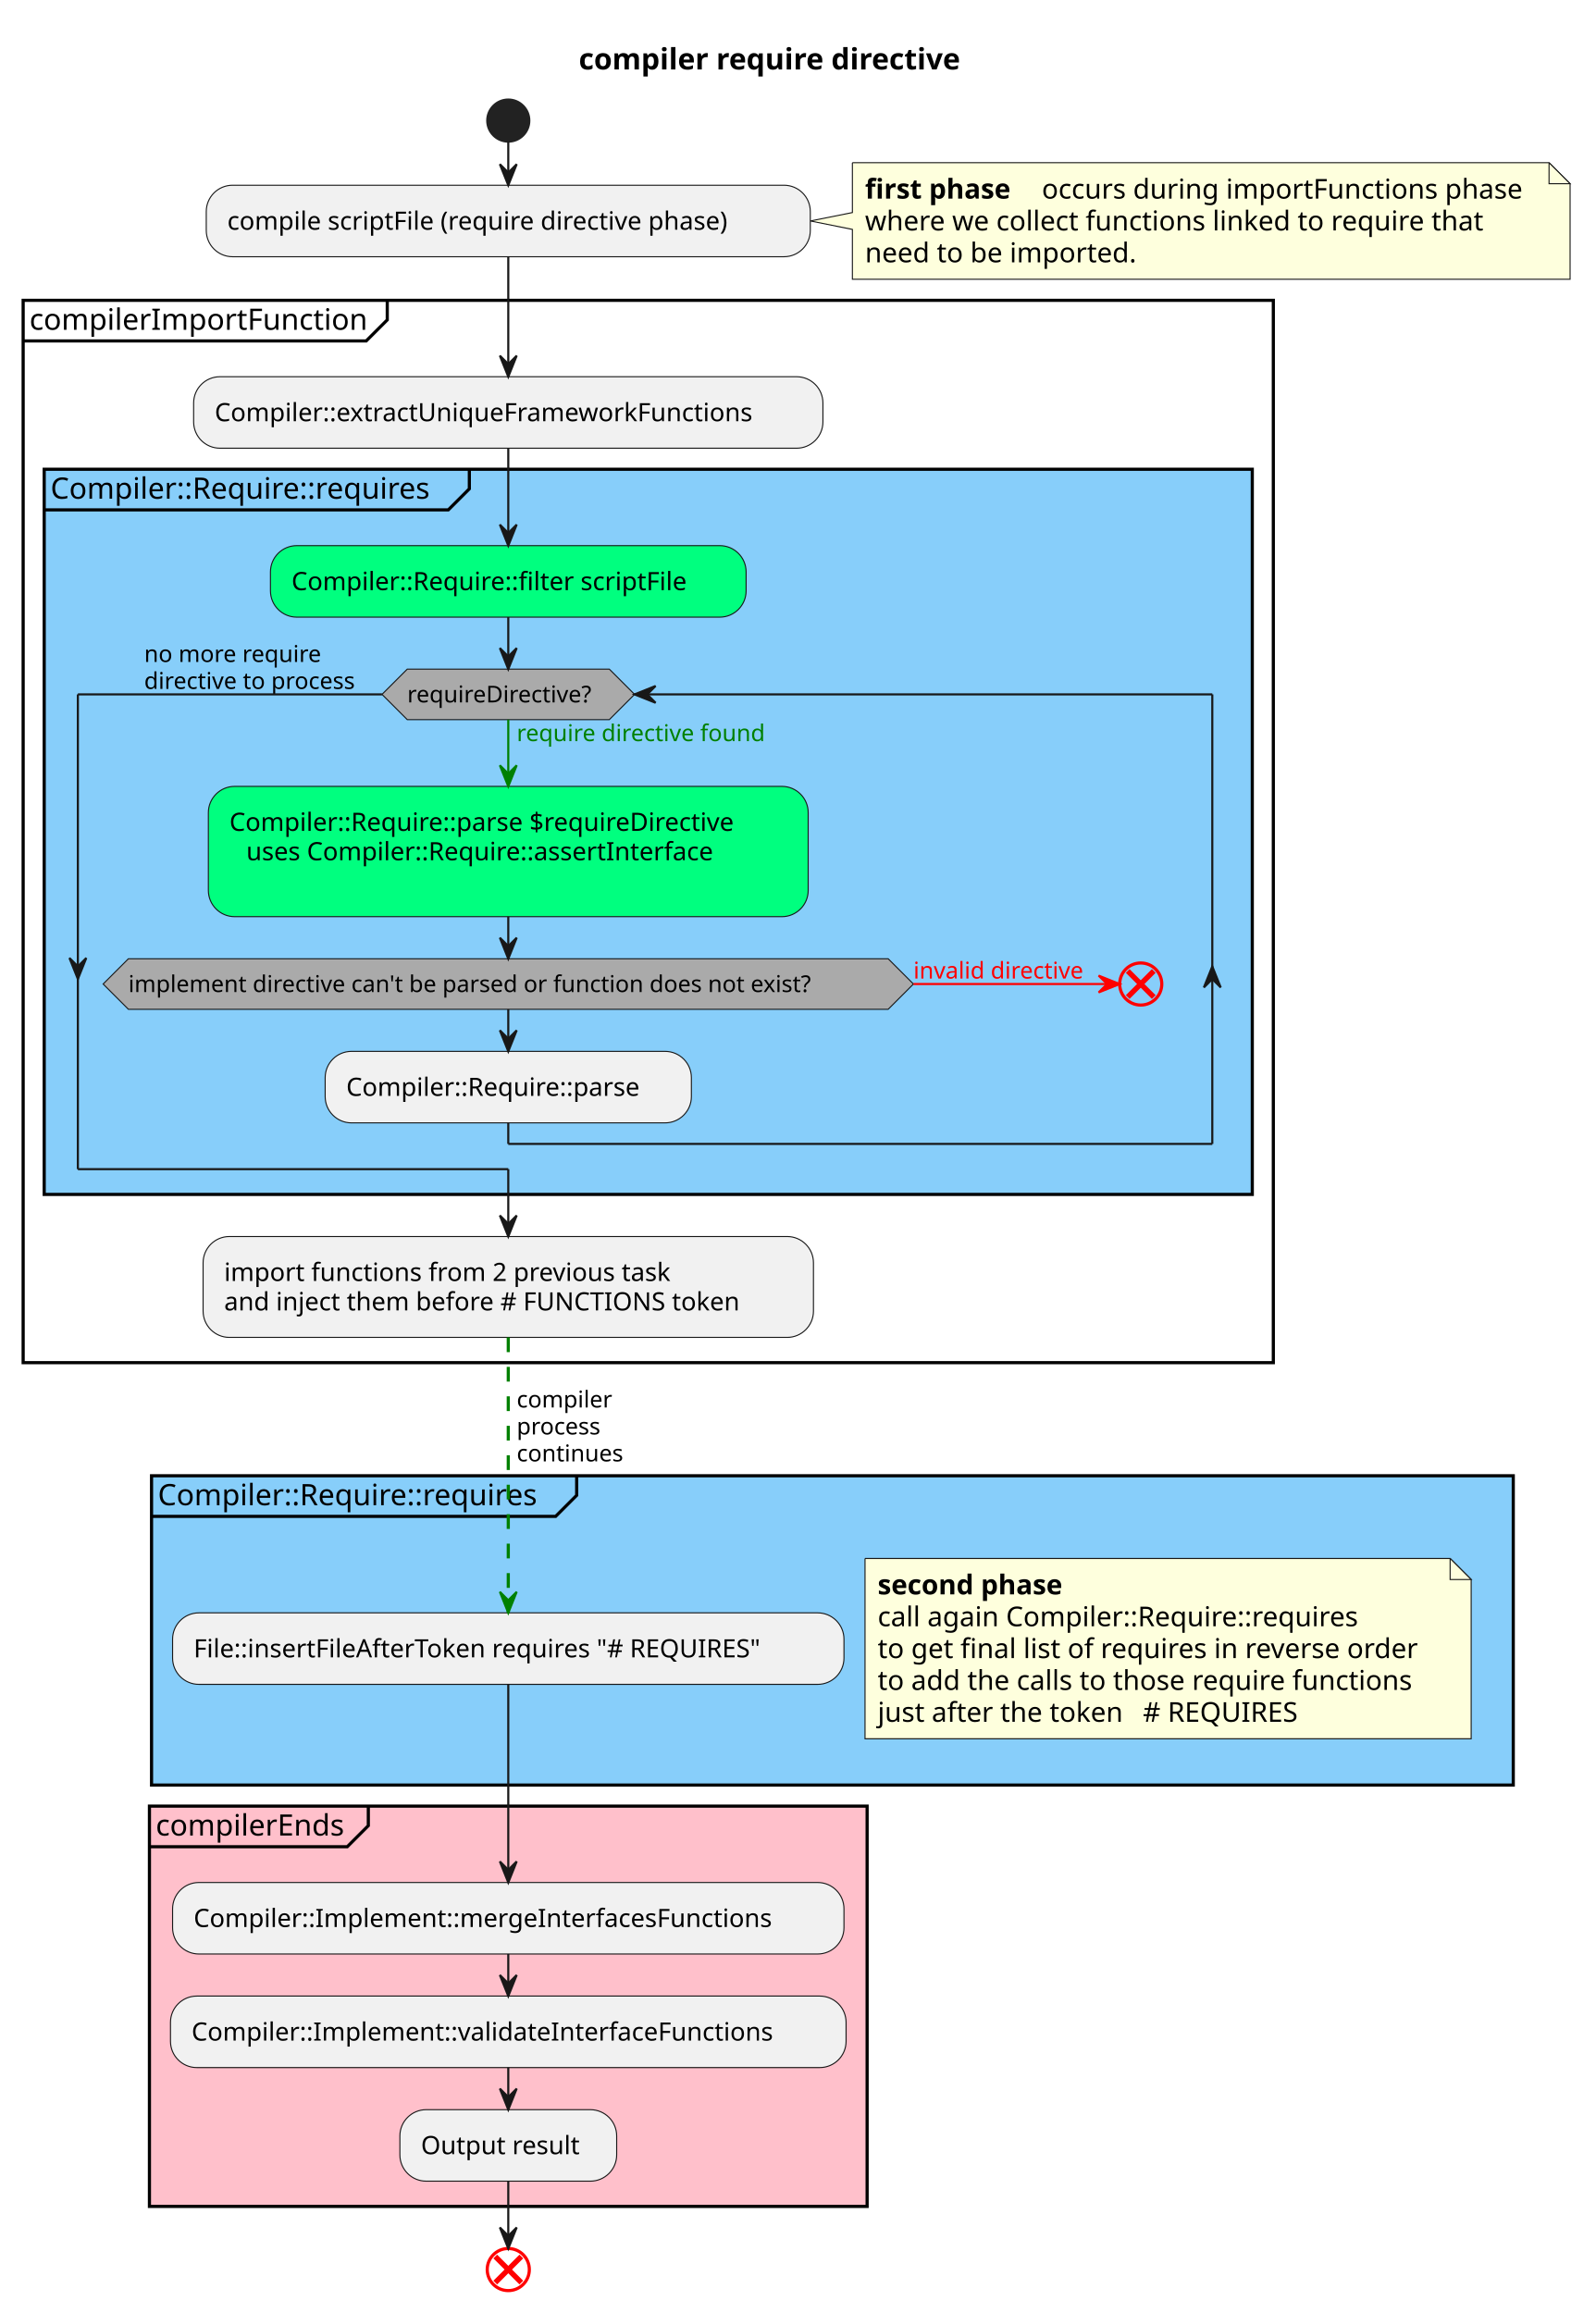
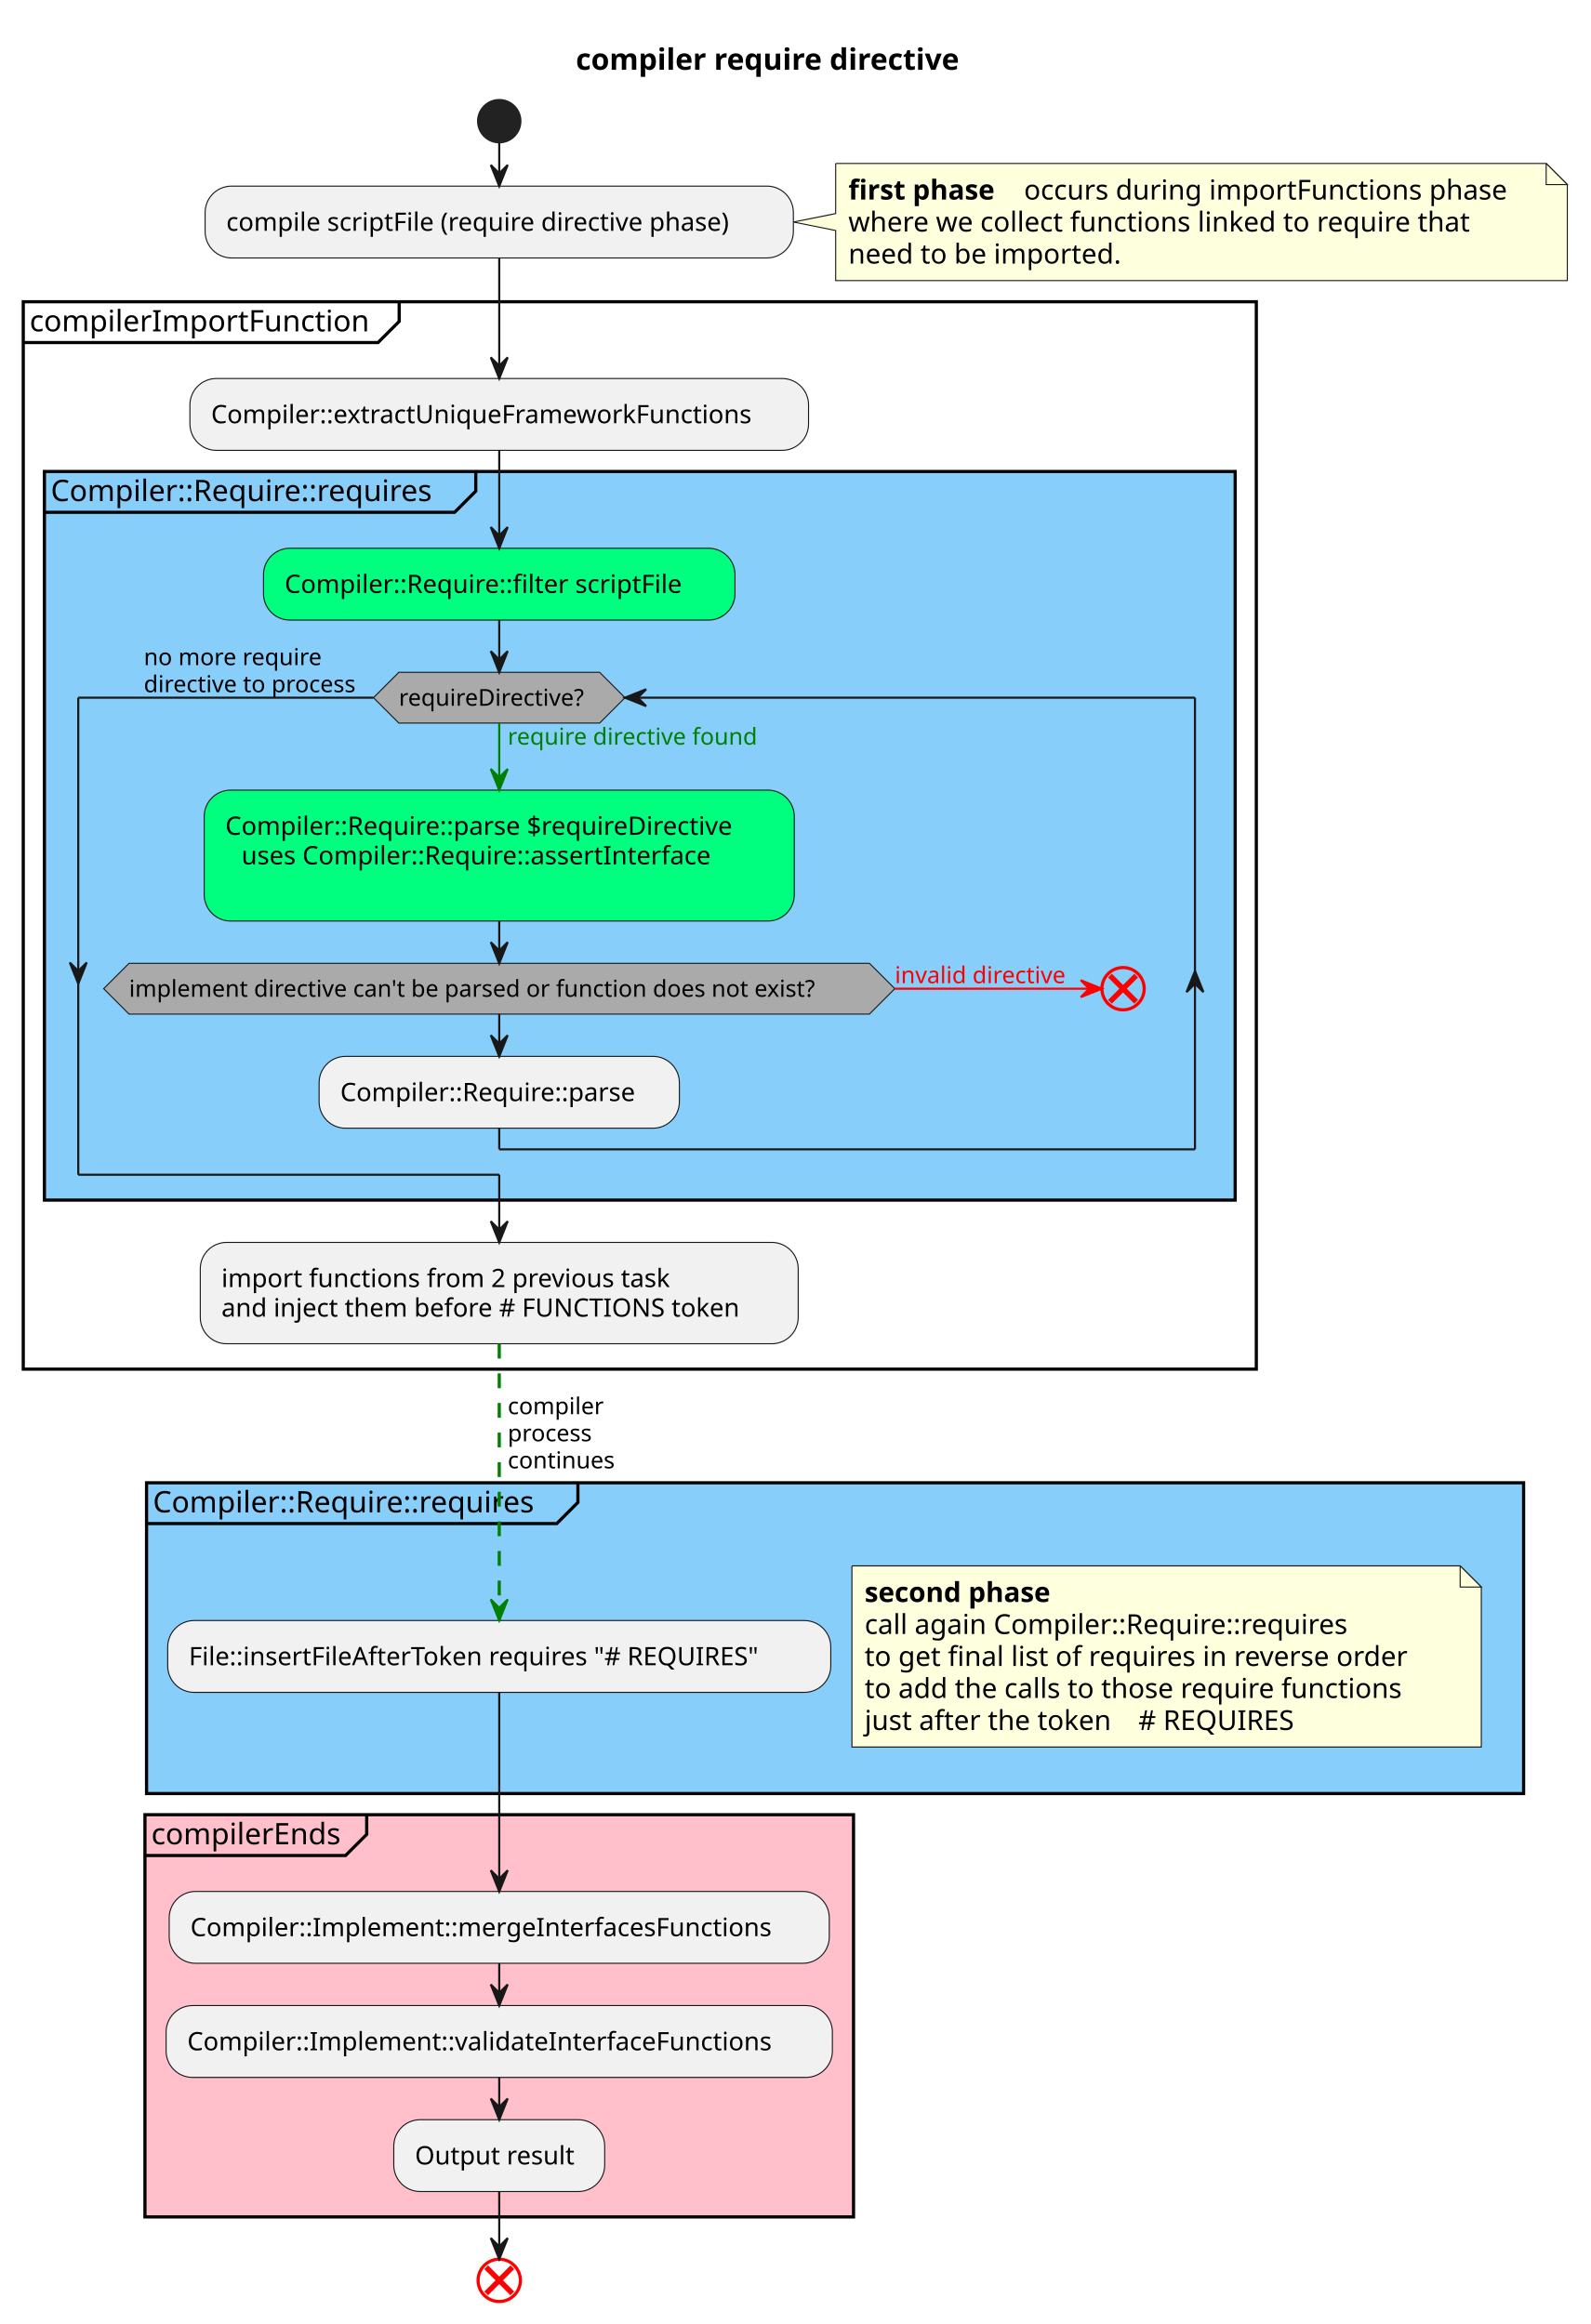
- <svg xmlns="http://www.w3.org/2000/svg" contentStyleType="text/css" height="1099px" preserveAspectRatio="none" style="width:758px;height:1099px;background:#FFFFFF;" version="1.1" viewBox="0 0 758 1099" width="758px" zoomAndPan="magnify">
+ <svg xmlns="http://www.w3.org/2000/svg" contentStyleType="text/css" height="1099px" preserveAspectRatio="none" style="width:752px;height:1099px;background:#FFFFFF;" version="1.1" viewBox="0 0 752 1099" width="752px" zoomAndPan="magnify">
  <defs />
  <g>
-     <text fill="#000000" font-family="sans-serif" font-size="14" font-weight="bold" lengthAdjust="spacing" textLength="205" x="275" y="32.995">compiler require directive</text>
-     <ellipse cx="241.5" cy="57.297" fill="#222222" rx="10" ry="10" style="stroke:#222222;stroke-width:1.0;" />
-     <path d="M405,77.297 L405,100.996 L385,104.996 L405,108.996 L405,132.695 A0,0 0 0 0 405,132.695 L746,132.695 A0,0 0 0 0 746,132.695 L746,87.297 L736,77.297 L405,77.297 A0,0 0 0 0 405,77.297 " fill="#FEFFDD" style="stroke:#181818;stroke-width:0.5;" />
-     <path d="M736,77.297 L736,87.297 L746,87.297 L736,77.297 " fill="#FEFFDD" style="stroke:#181818;stroke-width:0.5;" />
-     <text fill="#000000" font-family="sans-serif" font-size="13" font-weight="bold" lengthAdjust="spacing" textLength="80" x="411" y="94.364">first phase</text>
-     <text fill="#000000" font-family="sans-serif" font-size="13" lengthAdjust="spacing" textLength="236" x="495" y="94.364">occurs during importFunctions phase</text>
-     <text fill="#000000" font-family="sans-serif" font-size="13" lengthAdjust="spacing" textLength="303" x="411" y="109.497">where we collect functions linked to require that</text>
-     <text fill="#000000" font-family="sans-serif" font-size="13" lengthAdjust="spacing" textLength="135" x="411" y="124.629">need to be imported.</text>
-     <rect fill="#F1F1F1" height="33.969" rx="12.5" ry="12.5" style="stroke:#181818;stroke-width:0.5;" width="287" x="98" y="88.012" />
-     <text fill="#000000" font-family="sans-serif" font-size="12" lengthAdjust="spacing" textLength="267" x="108" y="109.15">compile scriptFile (require directive phase)</text>
-     <rect fill="none" height="504.758" style="stroke:#000000;stroke-width:1.5;" width="594" x="11" y="142.695" />
-     <path d="M184,142.695 L184,151.992 L174,161.992 L11,161.992 " fill="none" style="stroke:#000000;stroke-width:1.5;" />
-     <text fill="#000000" font-family="sans-serif" font-size="14" lengthAdjust="spacing" textLength="163" x="14" y="156.69">compilerImportFunction</text>
-     <rect fill="#F1F1F1" height="33.969" rx="12.5" ry="12.5" style="stroke:#181818;stroke-width:0.5;" width="299" x="92" y="178.992" />
-     <text fill="#000000" font-family="sans-serif" font-size="12" lengthAdjust="spacing" textLength="279" x="102" y="200.131">Compiler::extractUniqueFrameworkFunctions</text>
-     <rect fill="#87CEFA" height="344.555" style="stroke:#000000;stroke-width:1.5;" width="574" x="21" y="222.961" />
-     <path d="M223,222.961 L223,232.258 L213,242.258 L21,242.258 " fill="none" style="stroke:#000000;stroke-width:1.5;" />
-     <text fill="#000000" font-family="sans-serif" font-size="14" lengthAdjust="spacing" textLength="192" x="24" y="236.956">Compiler::Require::requires</text>
-     <rect fill="#00FF7F" height="33.969" rx="12.5" ry="12.5" style="stroke:#181818;stroke-width:0.5;" width="226" x="128.5" y="259.258" />
-     <text fill="#000000" font-family="sans-serif" font-size="12" lengthAdjust="spacing" textLength="206" x="138.5" y="280.397">Compiler::Require::filter scriptFile</text>
-     <rect fill="#00FF7F" height="61.906" rx="12.5" ry="12.5" style="stroke:#181818;stroke-width:0.5;" width="285" x="99" y="373.641" />
-     <text fill="#000000" font-family="sans-serif" font-size="12" lengthAdjust="spacing" textLength="265" x="109" y="394.779">Compiler::Require::parse $requireDirective</text>
-     <text fill="#000000" font-family="sans-serif" font-size="12" lengthAdjust="spacing" textLength="8" x="109" y="408.748">  </text>
-     <text fill="#000000" font-family="sans-serif" font-size="12" lengthAdjust="spacing" text-decoration="wavy underline" textLength="248" x="117" y="408.748">uses Compiler::Require::assertInterface</text>
-     <text fill="#000000" font-family="sans-serif" font-size="12" lengthAdjust="spacing" textLength="4" x="109" y="422.717"> </text>
-     <polygon fill="#AAAAAA" points="61,455.547,422,455.547,434,467.547,422,479.547,61,479.547,49,467.547,61,455.547" style="stroke:#181818;stroke-width:0.5;" />
-     <text fill="#000000" font-family="sans-serif" font-size="11" lengthAdjust="spacing" textLength="361" x="61" y="471.355">implement directive can't be parsed or function does not exist?</text>
-     <text fill="#FF0000" font-family="sans-serif" font-size="11" lengthAdjust="spacing" textLength="88" x="434" y="464.953">invalid directive</text>
-     <ellipse cx="542" cy="467.547" fill="none" rx="10" ry="10" style="stroke:#FF0000;stroke-width:1.5;" />
-     <line style="stroke:#FF0000;stroke-width:2.5;" x1="535.813" x2="548.187" y1="461.36" y2="473.734" />
-     <line style="stroke:#FF0000;stroke-width:2.5;" x1="548.187" x2="535.813" y1="461.36" y2="473.734" />
-     <rect fill="#F1F1F1" height="33.969" rx="12.5" ry="12.5" style="stroke:#181818;stroke-width:0.5;" width="174" x="154.5" y="499.547" />
-     <text fill="#000000" font-family="sans-serif" font-size="12" lengthAdjust="spacing" textLength="154" x="164.5" y="520.686">Compiler::Require::parse</text>
-     <polygon fill="#AAAAAA" points="193.5,317.93,289.5,317.93,301.5,329.93,289.5,341.93,193.5,341.93,181.5,329.93,193.5,317.93" style="stroke:#181818;stroke-width:0.5;" />
-     <text fill="#008000" font-family="sans-serif" font-size="11" lengthAdjust="spacing" textLength="129" x="245.5" y="352.141">require directive found</text>
-     <text fill="#000000" font-family="sans-serif" font-size="11" lengthAdjust="spacing" textLength="96" x="193.5" y="333.738">requireDirective?</text>
-     <text fill="#000000" font-family="sans-serif" font-size="11" lengthAdjust="spacing" textLength="93" x="68.5" y="314.531">no more require</text>
-     <text fill="#000000" font-family="sans-serif" font-size="11" lengthAdjust="spacing" textLength="113" x="68.5" y="327.336">directive to process</text>
-     <rect fill="#F1F1F1" height="47.938" rx="12.5" ry="12.5" style="stroke:#181818;stroke-width:0.5;" width="290" x="96.5" y="587.516" />
-     <text fill="#000000" font-family="sans-serif" font-size="12" lengthAdjust="spacing" textLength="234" x="106.5" y="608.654">import functions from 2 previous task</text>
-     <text fill="#000000" font-family="sans-serif" font-size="12" lengthAdjust="spacing" textLength="270" x="106.5" y="622.623">and inject them before # FUNCTIONS token</text>
-     <rect fill="#87CEFA" height="146.961" style="stroke:#000000;stroke-width:1.5;" width="647" x="72" y="701.194" />
-     <path d="M274,701.194 L274,710.491 L264,720.491 L72,720.491 " fill="none" style="stroke:#000000;stroke-width:1.5;" />
-     <text fill="#000000" font-family="sans-serif" font-size="14" lengthAdjust="spacing" textLength="192" x="75" y="715.189">Compiler::Require::requires</text>
-     <path d="M411,740.491 L411,826.155 L699,826.155 L699,750.491 L689,740.491 L411,740.491 " fill="#FEFFDD" style="stroke:#181818;stroke-width:0.5;" />
-     <path d="M689,740.491 L689,750.491 L699,750.491 L689,740.491 " fill="#FEFFDD" style="stroke:#181818;stroke-width:0.5;" />
-     <text fill="#000000" font-family="sans-serif" font-size="13" font-weight="bold" lengthAdjust="spacing" textLength="103" x="417" y="757.558">second phase</text>
-     <text fill="#000000" font-family="sans-serif" font-size="13" lengthAdjust="spacing" textLength="237" x="417" y="772.69">call again Compiler::Require::requires</text>
-     <text fill="#000000" font-family="sans-serif" font-size="13" lengthAdjust="spacing" textLength="267" x="417" y="787.823">to get final list of requires in reverse order</text>
-     <text fill="#000000" font-family="sans-serif" font-size="13" lengthAdjust="spacing" textLength="266" x="417" y="802.956">to add the calls to those require functions</text>
-     <text fill="#000000" font-family="sans-serif" font-size="13" lengthAdjust="spacing" textLength="122" x="417" y="818.089">just after the token</text>
-     <text fill="#000000" font-family="sans-serif" font-size="13" lengthAdjust="spacing" text-decoration="wavy underline" textLength="79" x="543" y="818.089"># REQUIRES</text>
-     <rect fill="#F1F1F1" height="33.969" rx="12.5" ry="12.5" style="stroke:#181818;stroke-width:0.5;" width="319" x="82" y="766.338" />
-     <text fill="#000000" font-family="sans-serif" font-size="12" lengthAdjust="spacing" textLength="299" x="92" y="787.477">File::insertFileAfterToken requires "# REQUIRES"</text>
-     <rect fill="#FFC0CB" height="190.203" style="stroke:#000000;stroke-width:1.5;" width="341" x="71" y="858.155" />
-     <path d="M175,858.155 L175,867.452 L165,877.452 L71,877.452 " fill="none" style="stroke:#000000;stroke-width:1.5;" />
-     <text fill="#000000" font-family="sans-serif" font-size="14" lengthAdjust="spacing" textLength="94" x="74" y="872.15">compilerEnds</text>
-     <rect fill="#F1F1F1" height="33.969" rx="12.5" ry="12.5" style="stroke:#181818;stroke-width:0.5;" width="319" x="82" y="894.452" />
-     <text fill="#000000" font-family="sans-serif" font-size="12" lengthAdjust="spacing" textLength="299" x="92" y="915.59">Compiler::Implement::mergeInterfacesFunctions</text>
-     <rect fill="#F1F1F1" height="33.969" rx="12.5" ry="12.5" style="stroke:#181818;stroke-width:0.5;" width="321" x="81" y="948.42" />
-     <text fill="#000000" font-family="sans-serif" font-size="12" lengthAdjust="spacing" textLength="301" x="91" y="969.559">Compiler::Implement::validateInterfaceFunctions</text>
-     <rect fill="#F1F1F1" height="33.969" rx="12.5" ry="12.5" style="stroke:#181818;stroke-width:0.5;" width="103" x="190" y="1002.389" />
-     <text fill="#000000" font-family="sans-serif" font-size="12" lengthAdjust="spacing" textLength="83" x="200" y="1023.528">Output result</text>
-     <ellipse cx="241.5" cy="1078.358" fill="none" rx="10" ry="10" style="stroke:#FF0000;stroke-width:1.5;" />
-     <line style="stroke:#FF0000;stroke-width:2.5;" x1="235.313" x2="247.687" y1="1072.171" y2="1084.545" />
-     <line style="stroke:#FF0000;stroke-width:2.5;" x1="247.687" x2="235.313" y1="1072.171" y2="1084.545" />
-     <line style="stroke:#181818;stroke-width:1.0;" x1="241.5" x2="241.5" y1="67.297" y2="88.012" />
-     <polygon fill="#181818" points="237.5,78.012,241.5,88.012,245.5,78.012,241.5,82.012" style="stroke:#181818;stroke-width:1.0;" />
-     <line style="stroke:#181818;stroke-width:1.0;" x1="241.5" x2="241.5" y1="479.547" y2="499.547" />
-     <polygon fill="#181818" points="237.5,489.547,241.5,499.547,245.5,489.547,241.5,493.547" style="stroke:#181818;stroke-width:1.0;" />
-     <line style="stroke:#FF0000;stroke-width:1.0;" x1="434" x2="532" y1="467.547" y2="467.547" />
-     <polygon fill="#FF0000" points="522,463.547,532,467.547,522,471.547,526,467.547" style="stroke:#FF0000;stroke-width:1.0;" />
-     <line style="stroke:#181818;stroke-width:1.0;" x1="241.5" x2="241.5" y1="435.547" y2="455.547" />
-     <polygon fill="#181818" points="237.5,445.547,241.5,455.547,245.5,445.547,241.5,449.547" style="stroke:#181818;stroke-width:1.0;" />
-     <line style="stroke:#008000;stroke-width:1.0;" x1="241.5" x2="241.5" y1="341.93" y2="373.641" />
-     <polygon fill="#008000" points="237.5,363.641,241.5,373.641,245.5,363.641,241.5,367.641" style="stroke:#008000;stroke-width:1.0;" />
-     <line style="stroke:#181818;stroke-width:1.0;" x1="241.5" x2="241.5" y1="533.516" y2="543.516" />
-     <line style="stroke:#181818;stroke-width:1.0;" x1="241.5" x2="576" y1="543.516" y2="543.516" />
-     <polygon fill="#181818" points="572,469.176,576,459.176,580,469.176,576,465.176" style="stroke:#181818;stroke-width:1.0;" />
-     <line style="stroke:#181818;stroke-width:1.0;" x1="576" x2="576" y1="329.93" y2="543.516" />
-     <line style="stroke:#181818;stroke-width:1.0;" x1="576" x2="301.5" y1="329.93" y2="329.93" />
-     <polygon fill="#181818" points="311.5,325.93,301.5,329.93,311.5,333.93,307.5,329.93" style="stroke:#181818;stroke-width:1.0;" />
-     <line style="stroke:#181818;stroke-width:1.0;" x1="181.5" x2="37" y1="329.93" y2="329.93" />
+     <text fill="#000000" font-family="sans-serif" font-size="14" font-weight="bold" lengthAdjust="spacing" textLength="205.488" x="272.237" y="32.995">compiler require directive</text>
+     <ellipse cx="236.02" cy="57.297" fill="#222222" rx="10" ry="10" style="stroke:#222222;stroke-width:1.0;" />
+     <path d="M395.07,77.297 L395.07,100.996 L375.07,104.996 L395.07,108.996 L395.07,132.695 A0,0 0 0 0 395.07,132.695 L740.962,132.695 A0,0 0 0 0 740.962,132.695 L740.962,87.297 L730.962,77.297 L395.07,77.297 A0,0 0 0 0 395.07,77.297 " fill="#FEFFDD" style="stroke:#181818;stroke-width:0.5;" />
+     <path d="M730.962,77.297 L730.962,87.297 L740.962,87.297 L730.962,77.297 " fill="#FEFFDD" style="stroke:#181818;stroke-width:0.5;" />
+     <text fill="#000000" font-family="sans-serif" font-size="13" font-weight="bold" lengthAdjust="spacing" textLength="78.889" x="401.07" y="94.364">first phase</text>
+     <text fill="#000000" font-family="sans-serif" font-size="13" lengthAdjust="spacing" textLength="241.871" x="484.091" y="94.364">occurs during importFunctions phase</text>
+     <text fill="#000000" font-family="sans-serif" font-size="13" lengthAdjust="spacing" textLength="315.694" x="401.07" y="109.497">where we collect functions linked to require that</text>
+     <text fill="#000000" font-family="sans-serif" font-size="13" lengthAdjust="spacing" textLength="137.49" x="401.07" y="124.629">need to be imported.</text>
+     <rect fill="#F1F1F1" height="33.969" rx="12.5" ry="12.5" style="stroke:#181818;stroke-width:0.5;" width="278.1" x="96.97" y="88.012" />
+     <text fill="#000000" font-family="sans-serif" font-size="12" lengthAdjust="spacing" textLength="258.1" x="106.97" y="109.15">compile scriptFile (require directive phase)</text>
+     <rect fill="none" height="504.758" style="stroke:#000000;stroke-width:1.5;" width="582.932" x="11" y="142.695" />
+     <path d="M188.713,142.695 L188.713,151.992 L178.713,161.992 L11,161.992 " fill="none" style="stroke:#000000;stroke-width:1.5;" />
+     <text fill="#000000" font-family="sans-serif" font-size="14" lengthAdjust="spacing" textLength="167.713" x="14" y="156.69">compilerImportFunction</text>
+     <rect fill="#F1F1F1" height="33.969" rx="12.5" ry="12.5" style="stroke:#181818;stroke-width:0.5;" width="292.455" x="89.792" y="178.992" />
+     <text fill="#000000" font-family="sans-serif" font-size="12" lengthAdjust="spacing" textLength="272.455" x="99.792" y="200.131">Compiler::extractUniqueFrameworkFunctions</text>
+     <rect fill="#87CEFA" height="344.555" style="stroke:#000000;stroke-width:1.5;" width="562.932" x="21" y="222.961" />
+     <path d="M224.922,222.961 L224.922,232.258 L214.922,242.258 L21,242.258 " fill="none" style="stroke:#000000;stroke-width:1.5;" />
+     <text fill="#000000" font-family="sans-serif" font-size="14" lengthAdjust="spacing" textLength="193.922" x="24" y="236.956">Compiler::Require::requires</text>
+     <rect fill="#00FF7F" height="33.969" rx="12.5" ry="12.5" style="stroke:#181818;stroke-width:0.5;" width="222.898" x="124.571" y="259.258" />
+     <text fill="#000000" font-family="sans-serif" font-size="12" lengthAdjust="spacing" textLength="202.898" x="134.571" y="280.397">Compiler::Require::filter scriptFile</text>
+     <rect fill="#00FF7F" height="61.906" rx="12.5" ry="12.5" style="stroke:#181818;stroke-width:0.5;" width="278.967" x="96.536" y="373.641" />
+     <text fill="#000000" font-family="sans-serif" font-size="12" lengthAdjust="spacing" textLength="258.967" x="106.536" y="394.779">Compiler::Require::parse $requireDirective</text>
+     <text fill="#000000" font-family="sans-serif" font-size="12" lengthAdjust="spacing" textLength="7.629" x="106.536" y="408.748">  </text>
+     <text fill="#000000" font-family="sans-serif" font-size="12" lengthAdjust="spacing" text-decoration="wavy underline" textLength="238.688" x="114.165" y="408.748">uses Compiler::Require::assertInterface</text>
+     <text fill="#000000" font-family="sans-serif" font-size="12" lengthAdjust="spacing" textLength="3.814" x="106.536" y="422.717"> </text>
+     <polygon fill="#AAAAAA" points="61,455.547,411.04,455.547,423.04,467.547,411.04,479.547,61,479.547,49,467.547,61,455.547" style="stroke:#181818;stroke-width:0.5;" />
+     <text fill="#000000" font-family="sans-serif" font-size="11" lengthAdjust="spacing" textLength="350.04" x="61" y="471.355">implement directive can't be parsed or function does not exist?</text>
+     <text fill="#FF0000" font-family="sans-serif" font-size="11" lengthAdjust="spacing" textLength="87.893" x="423.04" y="464.953">invalid directive</text>
+     <ellipse cx="530.932" cy="467.547" fill="none" rx="10" ry="10" style="stroke:#FF0000;stroke-width:1.5;" />
+     <line style="stroke:#FF0000;stroke-width:2.5;" x1="524.745" x2="537.119" y1="461.36" y2="473.734" />
+     <line style="stroke:#FF0000;stroke-width:2.5;" x1="537.119" x2="524.745" y1="461.36" y2="473.734" />
+     <rect fill="#F1F1F1" height="33.969" rx="12.5" ry="12.5" style="stroke:#181818;stroke-width:0.5;" width="170.316" x="150.862" y="499.547" />
+     <text fill="#000000" font-family="sans-serif" font-size="12" lengthAdjust="spacing" textLength="150.316" x="160.862" y="520.686">Compiler::Require::parse</text>
+     <polygon fill="#AAAAAA" points="188.55,317.93,283.49,317.93,295.49,329.93,283.49,341.93,188.55,341.93,176.55,329.93,188.55,317.93" style="stroke:#181818;stroke-width:0.5;" />
+     <text fill="#008000" font-family="sans-serif" font-size="11" lengthAdjust="spacing" textLength="126.135" x="240.02" y="352.141">require directive found</text>
+     <text fill="#000000" font-family="sans-serif" font-size="11" lengthAdjust="spacing" textLength="94.939" x="188.55" y="333.738">requireDirective?</text>
+     <text fill="#000000" font-family="sans-serif" font-size="11" lengthAdjust="spacing" textLength="89.02" x="67.979" y="314.531">no more require</text>
+     <text fill="#000000" font-family="sans-serif" font-size="11" lengthAdjust="spacing" textLength="108.571" x="67.979" y="327.336">directive to process</text>
+     <rect fill="#F1F1F1" height="47.938" rx="12.5" ry="12.5" style="stroke:#181818;stroke-width:0.5;" width="282.676" x="94.682" y="587.516" />
+     <text fill="#000000" font-family="sans-serif" font-size="12" lengthAdjust="spacing" textLength="226.617" x="104.682" y="608.654">import functions from 2 previous task</text>
+     <text fill="#000000" font-family="sans-serif" font-size="12" lengthAdjust="spacing" textLength="262.676" x="104.682" y="622.623">and inject them before # FUNCTIONS token</text>
+     <rect fill="#87CEFA" height="146.961" style="stroke:#000000;stroke-width:1.5;" width="651.015" x="69.283" y="701.194" />
+     <path d="M273.205,701.194 L273.205,710.491 L263.205,720.491 L69.283,720.491 " fill="none" style="stroke:#000000;stroke-width:1.5;" />
+     <text fill="#000000" font-family="sans-serif" font-size="14" lengthAdjust="spacing" textLength="193.922" x="72.283" y="715.189">Compiler::Require::requires</text>
+     <path d="M402.756,740.491 L402.756,826.155 L700.298,826.155 L700.298,750.491 L690.298,740.491 L402.756,740.491 " fill="#FEFFDD" style="stroke:#181818;stroke-width:0.5;" />
+     <path d="M690.298,740.491 L690.298,750.491 L700.298,750.491 L690.298,740.491 " fill="#FEFFDD" style="stroke:#181818;stroke-width:0.5;" />
+     <text fill="#000000" font-family="sans-serif" font-size="13" font-weight="bold" lengthAdjust="spacing" textLength="100.166" x="408.756" y="757.558">second phase</text>
+     <text fill="#000000" font-family="sans-serif" font-size="13" lengthAdjust="spacing" textLength="246.708" x="408.756" y="772.69">call again Compiler::Require::requires</text>
+     <text fill="#000000" font-family="sans-serif" font-size="13" lengthAdjust="spacing" textLength="276.542" x="408.756" y="787.823">to get final list of requires in reverse order</text>
+     <text fill="#000000" font-family="sans-serif" font-size="13" lengthAdjust="spacing" textLength="272.67" x="408.756" y="802.956">to add the calls to those require functions</text>
+     <text fill="#000000" font-family="sans-serif" font-size="13" lengthAdjust="spacing" textLength="125.252" x="408.756" y="818.089">just after the token</text>
+     <text fill="#000000" font-family="sans-serif" font-size="13" lengthAdjust="spacing" text-decoration="wavy underline" textLength="81.352" x="538.14" y="818.089"># REQUIRES</text>
+     <rect fill="#F1F1F1" height="33.969" rx="12.5" ry="12.5" style="stroke:#181818;stroke-width:0.5;" width="313.473" x="79.283" y="766.338" />
+     <text fill="#000000" font-family="sans-serif" font-size="12" lengthAdjust="spacing" textLength="293.473" x="89.283" y="787.477">File::insertFileAfterToken requires "# REQUIRES"</text>
+     <rect fill="#FFC0CB" height="190.203" style="stroke:#000000;stroke-width:1.5;" width="334.984" x="68.528" y="858.155" />
+     <path d="M173.363,858.155 L173.363,867.452 L163.363,877.452 L68.528,877.452 " fill="none" style="stroke:#000000;stroke-width:1.5;" />
+     <text fill="#000000" font-family="sans-serif" font-size="14" lengthAdjust="spacing" textLength="94.835" x="71.528" y="872.15">compilerEnds</text>
+     <rect fill="#F1F1F1" height="33.969" rx="12.5" ry="12.5" style="stroke:#181818;stroke-width:0.5;" width="312.06" x="79.99" y="894.452" />
+     <text fill="#000000" font-family="sans-serif" font-size="12" lengthAdjust="spacing" textLength="292.06" x="89.99" y="915.59">Compiler::Implement::mergeInterfacesFunctions</text>
+     <rect fill="#F1F1F1" height="33.969" rx="12.5" ry="12.5" style="stroke:#181818;stroke-width:0.5;" width="314.984" x="78.528" y="948.42" />
+     <text fill="#000000" font-family="sans-serif" font-size="12" lengthAdjust="spacing" textLength="294.984" x="88.528" y="969.559">Compiler::Implement::validateInterfaceFunctions</text>
+     <rect fill="#F1F1F1" height="33.969" rx="12.5" ry="12.5" style="stroke:#181818;stroke-width:0.5;" width="99.711" x="186.164" y="1002.389" />
+     <text fill="#000000" font-family="sans-serif" font-size="12" lengthAdjust="spacing" textLength="79.711" x="196.164" y="1023.528">Output result</text>
+     <ellipse cx="236.02" cy="1078.358" fill="none" rx="10" ry="10" style="stroke:#FF0000;stroke-width:1.5;" />
+     <line style="stroke:#FF0000;stroke-width:2.5;" x1="229.833" x2="242.207" y1="1072.171" y2="1084.545" />
+     <line style="stroke:#FF0000;stroke-width:2.5;" x1="242.207" x2="229.833" y1="1072.171" y2="1084.545" />
+     <line style="stroke:#181818;stroke-width:1.0;" x1="236.02" x2="236.02" y1="67.297" y2="88.012" />
+     <polygon fill="#181818" points="232.02,78.012,236.02,88.012,240.02,78.012,236.02,82.012" style="stroke:#181818;stroke-width:1.0;" />
+     <line style="stroke:#181818;stroke-width:1.0;" x1="236.02" x2="236.02" y1="479.547" y2="499.547" />
+     <polygon fill="#181818" points="232.02,489.547,236.02,499.547,240.02,489.547,236.02,493.547" style="stroke:#181818;stroke-width:1.0;" />
+     <line style="stroke:#FF0000;stroke-width:1.0;" x1="423.04" x2="520.932" y1="467.547" y2="467.547" />
+     <polygon fill="#FF0000" points="510.932,463.547,520.932,467.547,510.932,471.547,514.932,467.547" style="stroke:#FF0000;stroke-width:1.0;" />
+     <line style="stroke:#181818;stroke-width:1.0;" x1="236.02" x2="236.02" y1="435.547" y2="455.547" />
+     <polygon fill="#181818" points="232.02,445.547,236.02,455.547,240.02,445.547,236.02,449.547" style="stroke:#181818;stroke-width:1.0;" />
+     <line style="stroke:#008000;stroke-width:1.0;" x1="236.02" x2="236.02" y1="341.93" y2="373.641" />
+     <polygon fill="#008000" points="232.02,363.641,236.02,373.641,240.02,363.641,236.02,367.641" style="stroke:#008000;stroke-width:1.0;" />
+     <line style="stroke:#181818;stroke-width:1.0;" x1="236.02" x2="236.02" y1="533.516" y2="543.516" />
+     <line style="stroke:#181818;stroke-width:1.0;" x1="236.02" x2="564.932" y1="543.516" y2="543.516" />
+     <polygon fill="#181818" points="560.932,469.176,564.932,459.176,568.932,469.176,564.932,465.176" style="stroke:#181818;stroke-width:1.0;" />
+     <line style="stroke:#181818;stroke-width:1.0;" x1="564.932" x2="564.932" y1="329.93" y2="543.516" />
+     <line style="stroke:#181818;stroke-width:1.0;" x1="564.932" x2="295.49" y1="329.93" y2="329.93" />
+     <polygon fill="#181818" points="305.49,325.93,295.49,329.93,305.49,333.93,301.49,329.93" style="stroke:#181818;stroke-width:1.0;" />
+     <line style="stroke:#181818;stroke-width:1.0;" x1="176.55" x2="37" y1="329.93" y2="329.93" />
    <polygon fill="#181818" points="33,455.176,37,465.176,41,455.176,37,459.176" style="stroke:#181818;stroke-width:1.0;" />
    <line style="stroke:#181818;stroke-width:1.0;" x1="37" x2="37" y1="329.93" y2="555.516" />
-     <line style="stroke:#181818;stroke-width:1.0;" x1="37" x2="241.5" y1="555.516" y2="555.516" />
-     <line style="stroke:#181818;stroke-width:1.0;" x1="241.5" x2="241.5" y1="555.516" y2="587.516" />
-     <polygon fill="#181818" points="237.5,577.516,241.5,587.516,245.5,577.516,241.5,581.516" style="stroke:#181818;stroke-width:1.0;" />
-     <line style="stroke:#181818;stroke-width:1.0;" x1="241.5" x2="241.5" y1="293.227" y2="317.93" />
-     <polygon fill="#181818" points="237.5,307.93,241.5,317.93,245.5,307.93,241.5,311.93" style="stroke:#181818;stroke-width:1.0;" />
-     <line style="stroke:#181818;stroke-width:1.0;" x1="241.5" x2="241.5" y1="212.961" y2="259.258" />
-     <polygon fill="#181818" points="237.5,249.258,241.5,259.258,245.5,249.258,241.5,253.258" style="stroke:#181818;stroke-width:1.0;" />
-     <line style="stroke:#181818;stroke-width:1.0;" x1="241.5" x2="241.5" y1="121.981" y2="178.992" />
-     <polygon fill="#181818" points="237.5,168.992,241.5,178.992,245.5,168.992,241.5,172.992" style="stroke:#181818;stroke-width:1.0;" />
-     <line style="stroke:#008000;stroke-width:1.5;stroke-dasharray:7.0,7.0;" x1="241.5" x2="241.5" y1="635.453" y2="766.338" />
-     <polygon fill="#008000" points="237.5,756.338,241.5,766.338,245.5,756.338,241.5,760.338" style="stroke:#008000;stroke-width:1.0;" />
-     <text fill="#000000" font-family="sans-serif" font-size="11" lengthAdjust="spacing" textLength="49" x="245.5" y="668.758">compiler</text>
-     <text fill="#000000" font-family="sans-serif" font-size="11" lengthAdjust="spacing" textLength="46" x="245.5" y="681.562">process</text>
-     <text fill="#000000" font-family="sans-serif" font-size="11" lengthAdjust="spacing" textLength="55" x="245.5" y="694.367">continues</text>
-     <text fill="#000000" font-family="sans-serif" font-size="11" lengthAdjust="spacing" textLength="4" x="245.5" y="707.172"> </text>
-     <line style="stroke:#181818;stroke-width:1.0;" x1="241.5" x2="241.5" y1="928.42" y2="948.42" />
-     <polygon fill="#181818" points="237.5,938.42,241.5,948.42,245.5,938.42,241.5,942.42" style="stroke:#181818;stroke-width:1.0;" />
-     <line style="stroke:#181818;stroke-width:1.0;" x1="241.5" x2="241.5" y1="982.389" y2="1002.389" />
-     <polygon fill="#181818" points="237.5,992.389,241.5,1002.389,245.5,992.389,241.5,996.389" style="stroke:#181818;stroke-width:1.0;" />
-     <line style="stroke:#181818;stroke-width:1.0;" x1="241.5" x2="241.5" y1="800.307" y2="894.452" />
-     <polygon fill="#181818" points="237.5,884.452,241.5,894.452,245.5,884.452,241.5,888.452" style="stroke:#181818;stroke-width:1.0;" />
-     <line style="stroke:#181818;stroke-width:1.0;" x1="241.5" x2="241.5" y1="1036.358" y2="1068.358" />
-     <polygon fill="#181818" points="237.5,1058.358,241.5,1068.358,245.5,1058.358,241.5,1062.358" style="stroke:#181818;stroke-width:1.0;" />
+     <line style="stroke:#181818;stroke-width:1.0;" x1="37" x2="236.02" y1="555.516" y2="555.516" />
+     <line style="stroke:#181818;stroke-width:1.0;" x1="236.02" x2="236.02" y1="555.516" y2="587.516" />
+     <polygon fill="#181818" points="232.02,577.516,236.02,587.516,240.02,577.516,236.02,581.516" style="stroke:#181818;stroke-width:1.0;" />
+     <line style="stroke:#181818;stroke-width:1.0;" x1="236.02" x2="236.02" y1="293.227" y2="317.93" />
+     <polygon fill="#181818" points="232.02,307.93,236.02,317.93,240.02,307.93,236.02,311.93" style="stroke:#181818;stroke-width:1.0;" />
+     <line style="stroke:#181818;stroke-width:1.0;" x1="236.02" x2="236.02" y1="212.961" y2="259.258" />
+     <polygon fill="#181818" points="232.02,249.258,236.02,259.258,240.02,249.258,236.02,253.258" style="stroke:#181818;stroke-width:1.0;" />
+     <line style="stroke:#181818;stroke-width:1.0;" x1="236.02" x2="236.02" y1="121.981" y2="178.992" />
+     <polygon fill="#181818" points="232.02,168.992,236.02,178.992,240.02,168.992,236.02,172.992" style="stroke:#181818;stroke-width:1.0;" />
+     <line style="stroke:#008000;stroke-width:1.5;stroke-dasharray:7.0,7.0;" x1="236.02" x2="236.02" y1="635.453" y2="766.338" />
+     <polygon fill="#008000" points="232.02,756.338,236.02,766.338,240.02,756.338,236.02,760.338" style="stroke:#008000;stroke-width:1.0;" />
+     <text fill="#000000" font-family="sans-serif" font-size="11" lengthAdjust="spacing" textLength="47.878" x="240.02" y="668.758">compiler</text>
+     <text fill="#000000" font-family="sans-serif" font-size="11" lengthAdjust="spacing" textLength="42.512" x="240.02" y="681.562">process</text>
+     <text fill="#000000" font-family="sans-serif" font-size="11" lengthAdjust="spacing" textLength="53.56" x="240.02" y="694.367">continues</text>
+     <text fill="#000000" font-family="sans-serif" font-size="11" lengthAdjust="spacing" textLength="3.497" x="240.02" y="707.172"> </text>
+     <line style="stroke:#181818;stroke-width:1.0;" x1="236.02" x2="236.02" y1="928.42" y2="948.42" />
+     <polygon fill="#181818" points="232.02,938.42,236.02,948.42,240.02,938.42,236.02,942.42" style="stroke:#181818;stroke-width:1.0;" />
+     <line style="stroke:#181818;stroke-width:1.0;" x1="236.02" x2="236.02" y1="982.389" y2="1002.389" />
+     <polygon fill="#181818" points="232.02,992.389,236.02,1002.389,240.02,992.389,236.02,996.389" style="stroke:#181818;stroke-width:1.0;" />
+     <line style="stroke:#181818;stroke-width:1.0;" x1="236.02" x2="236.02" y1="800.307" y2="894.452" />
+     <polygon fill="#181818" points="232.02,884.452,236.02,894.452,240.02,884.452,236.02,888.452" style="stroke:#181818;stroke-width:1.0;" />
+     <line style="stroke:#181818;stroke-width:1.0;" x1="236.02" x2="236.02" y1="1036.358" y2="1068.358" />
+     <polygon fill="#181818" points="232.02,1058.358,236.02,1068.358,240.02,1058.358,236.02,1062.358" style="stroke:#181818;stroke-width:1.0;" />
  </g>
</svg>
